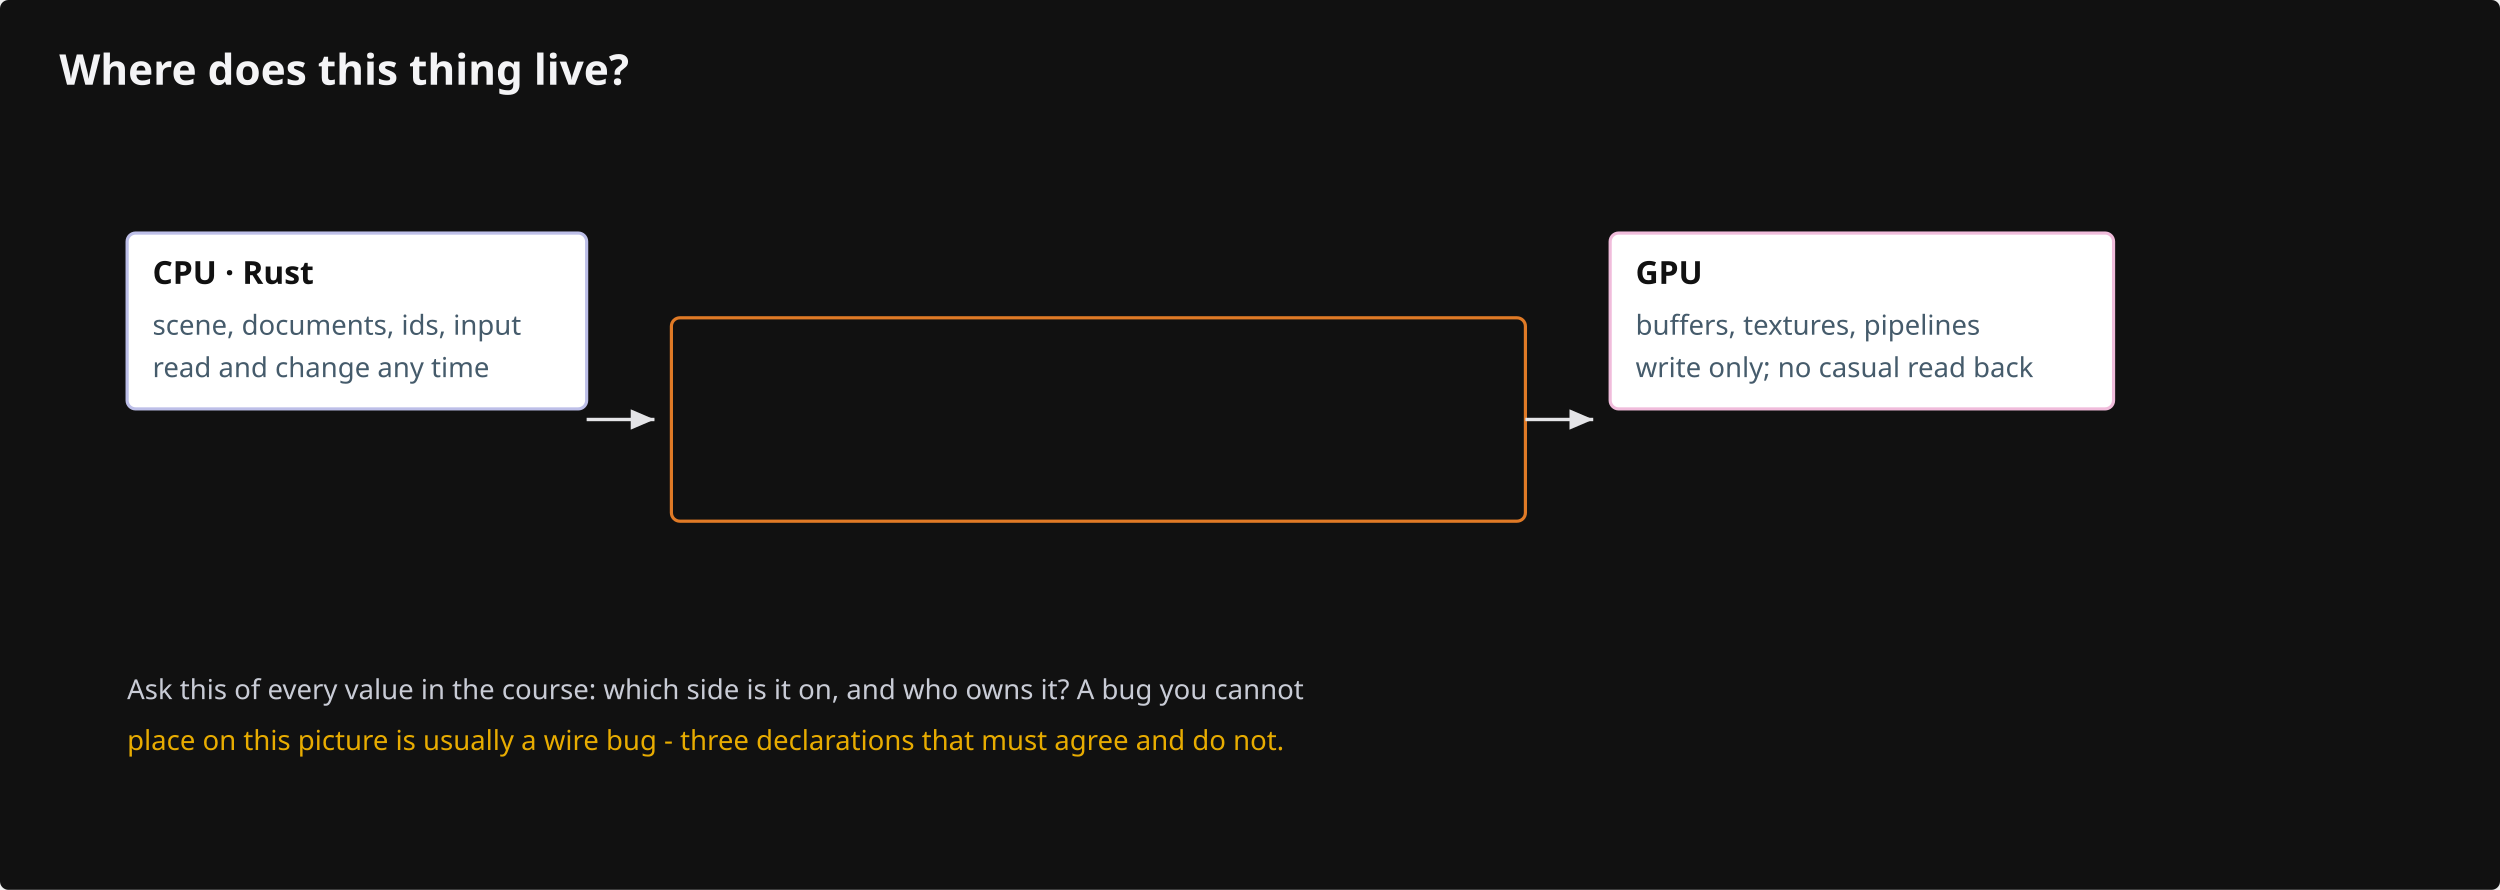
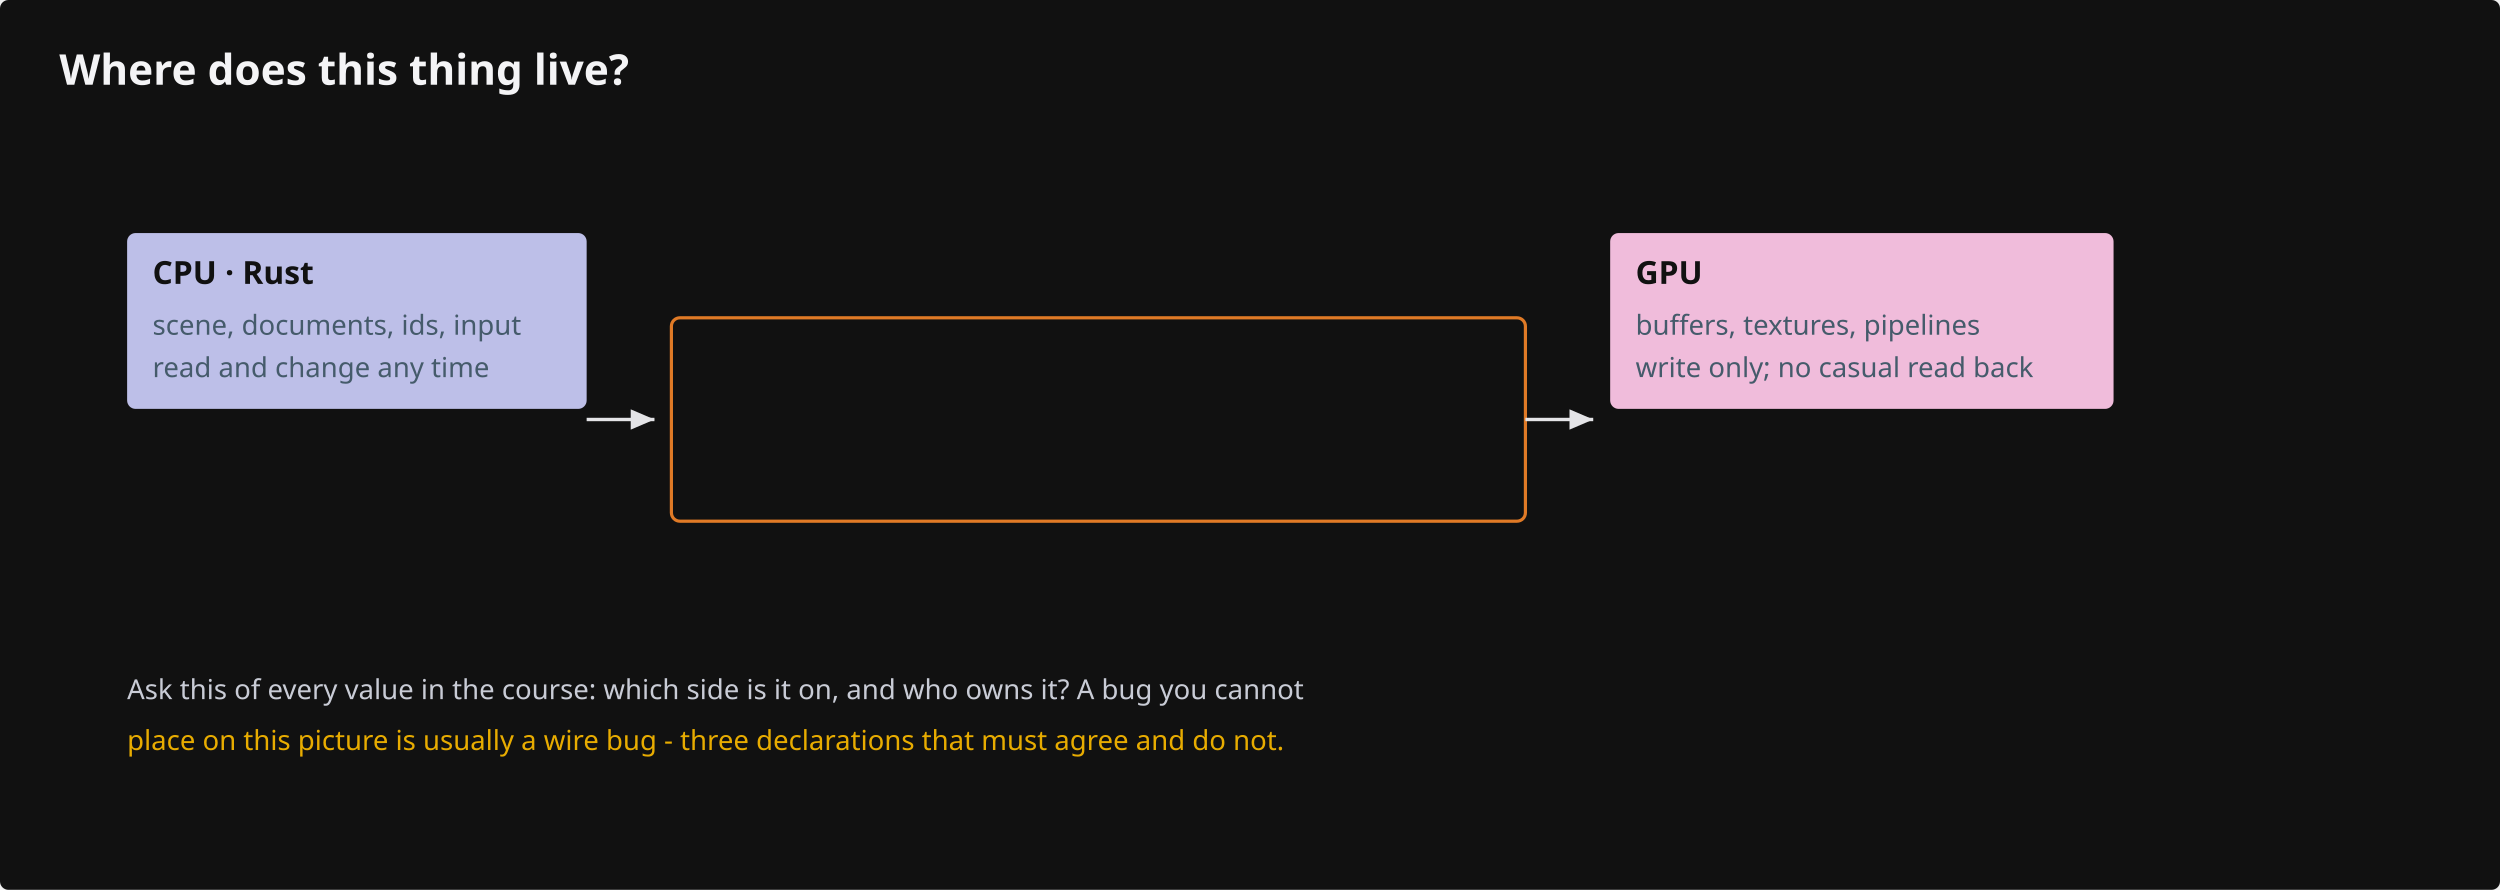
<svg xmlns="http://www.w3.org/2000/svg" viewBox="0 0 1180 420" role="img" aria-labelledby="t d">
  <defs>
    <marker id="a" markerWidth="9" markerHeight="9" refX="7" refY="3" orient="auto">
      <path d="M0,0 L7,3 L0,6" fill="#e4e4e7" />
    </marker>
  </defs>
  <style>text{font-family:system-ui,sans-serif;fill:#f4f4f6;font-size:13px}.h{font-size:20px;font-weight:700}.l{font-size:15px;font-weight:650}.s{font-size:13px;fill:#c9ccd6}.m{font-family:"DejaVu Sans Mono","Liberation Mono",monospace;font-size:12.5px;fill:#f4f4f6}.ar{fill:none;stroke:#e4e4e7;stroke-width:1.6;marker-end:url(#a)}.dash{fill:none;stroke:#e07a26;stroke-width:1.8;stroke-dasharray:7 5}</style>
  <rect width="100%" height="100%" rx="4" fill="#111111" />
-   <text class="h" xml:space="preserve" x="28.0" y="40.0">Where does this thing live?</text>
-   <rect data-box="0" x="60.0" y="110.0" width="216.9" height="83.0" rx="4" fill="#ffffff" stroke="#bdbfe8" stroke-width="1.5" />
-   <text class="l" xml:space="preserve" x="72.0" y="134.0" style="fill:#111111" data-box="0">CPU · Rust</text>
-   <text class="s" xml:space="preserve" x="72.0" y="158.0" style="fill:#455b6b" data-box="0">scene, documents, ids, input</text>
-   <text class="s" xml:space="preserve" x="72.0" y="178.0" style="fill:#455b6b" data-box="0">read and change any time</text>
-   <rect data-box="1" x="760.0" y="110.0" width="237.6" height="83.0" rx="4" fill="#ffffff" stroke="#f0bcdb" stroke-width="1.5" />
-   <text class="l" xml:space="preserve" x="772.0" y="134.0" style="fill:#111111" data-box="1">GPU</text>
-   <text class="s" xml:space="preserve" x="772.0" y="158.0" style="fill:#455b6b" data-box="1">buffers, textures, pipelines</text>
-   <text class="s" xml:space="preserve" x="772.0" y="178.0" style="fill:#455b6b" data-box="1">write only; no casual read back</text>
+   <text class="h" xml:space="preserve" x="28.0" y="40.0" textLength="268.9" lengthAdjust="spacingAndGlyphs">Where does this thing live?</text>
+   <rect data-box="0" x="60.0" y="110.0" width="216.9" height="83.0" rx="4" fill="#bdbfe8" stroke="#bdbfe8" stroke-width="0" />
+   <text class="l" xml:space="preserve" x="72.0" y="134.0" style="fill:#111111" data-box="0" textLength="76.0" lengthAdjust="spacingAndGlyphs">CPU · Rust</text>
+   <text class="s" xml:space="preserve" x="72.0" y="158.0" style="fill:#455b6b" data-box="0" textLength="173.7" lengthAdjust="spacingAndGlyphs">scene, documents, ids, input</text>
+   <text class="s" xml:space="preserve" x="72.0" y="178.0" style="fill:#455b6b" data-box="0" textLength="159.0" lengthAdjust="spacingAndGlyphs">read and change any time</text>
+   <rect data-box="1" x="760.0" y="110.0" width="237.6" height="83.0" rx="4" fill="#f0bcdb" stroke="#f0bcdb" stroke-width="0" />
+   <text class="l" xml:space="preserve" x="772.0" y="134.0" style="fill:#111111" data-box="1" textLength="31.6" lengthAdjust="spacingAndGlyphs">GPU</text>
+   <text class="s" xml:space="preserve" x="772.0" y="158.0" style="fill:#455b6b" data-box="1" textLength="162.4" lengthAdjust="spacingAndGlyphs">buffers, textures, pipelines</text>
+   <text class="s" xml:space="preserve" x="772.0" y="178.0" style="fill:#455b6b" data-box="1" textLength="188.1" lengthAdjust="spacingAndGlyphs">write only; no casual read back</text>
  <rect x="316.9" y="150" width="403.1" height="96" rx="4" fill="#111111" stroke="#e07a26" stroke-width="1.5" />
-   <text class="l" xml:space="preserve" x="338.9" y="182.0" style="fill:#111111">the wire</text>
-   <text class="m" xml:space="preserve" x="338.9" y="206.0" style="fill:#111111">write_buffer · create_buffer_init</text>
-   <text class="m" xml:space="preserve" x="338.9" y="228.0" style="fill:#111111">vertex layout · bind group · @binding</text>
+   <text class="l" xml:space="preserve" x="338.9" y="182.0" style="fill:#111111" textLength="62.1" lengthAdjust="spacingAndGlyphs">the wire</text>
+   <text class="m" xml:space="preserve" x="338.9" y="206.0" style="fill:#111111" textLength="248.0" lengthAdjust="spacingAndGlyphs">write_buffer · create_buffer_init</text>
+   <text class="m" xml:space="preserve" x="338.9" y="228.0" style="fill:#111111" textLength="278.1" lengthAdjust="spacingAndGlyphs">vertex layout · bind group · @binding</text>
  <path class="ar" d="M276.9,198.0 L308.9,198.0" />
  <path class="ar" d="M720.0,198.0 L752.0,198.0" />
-   <text class="s" xml:space="preserve" x="60.0" y="330.0">Ask this of every value in the course: which side is it on, and who owns it? A bug you cannot</text>
-   <text class="s" xml:space="preserve" x="60.0" y="354.0" style="fill:#e8ac00">place on this picture is usually a wire bug - three declarations that must agree and do not.</text>
+   <text class="s" xml:space="preserve" x="60.0" y="330.0" textLength="554.4" lengthAdjust="spacingAndGlyphs">Ask this of every value in the course: which side is it on, and who owns it? A bug you cannot</text>
+   <text class="s" xml:space="preserve" x="60.0" y="354.0" style="fill:#e8ac00" textLength="545.1" lengthAdjust="spacingAndGlyphs">place on this picture is usually a wire bug - three declarations that must agree and do not.</text>
</svg>
